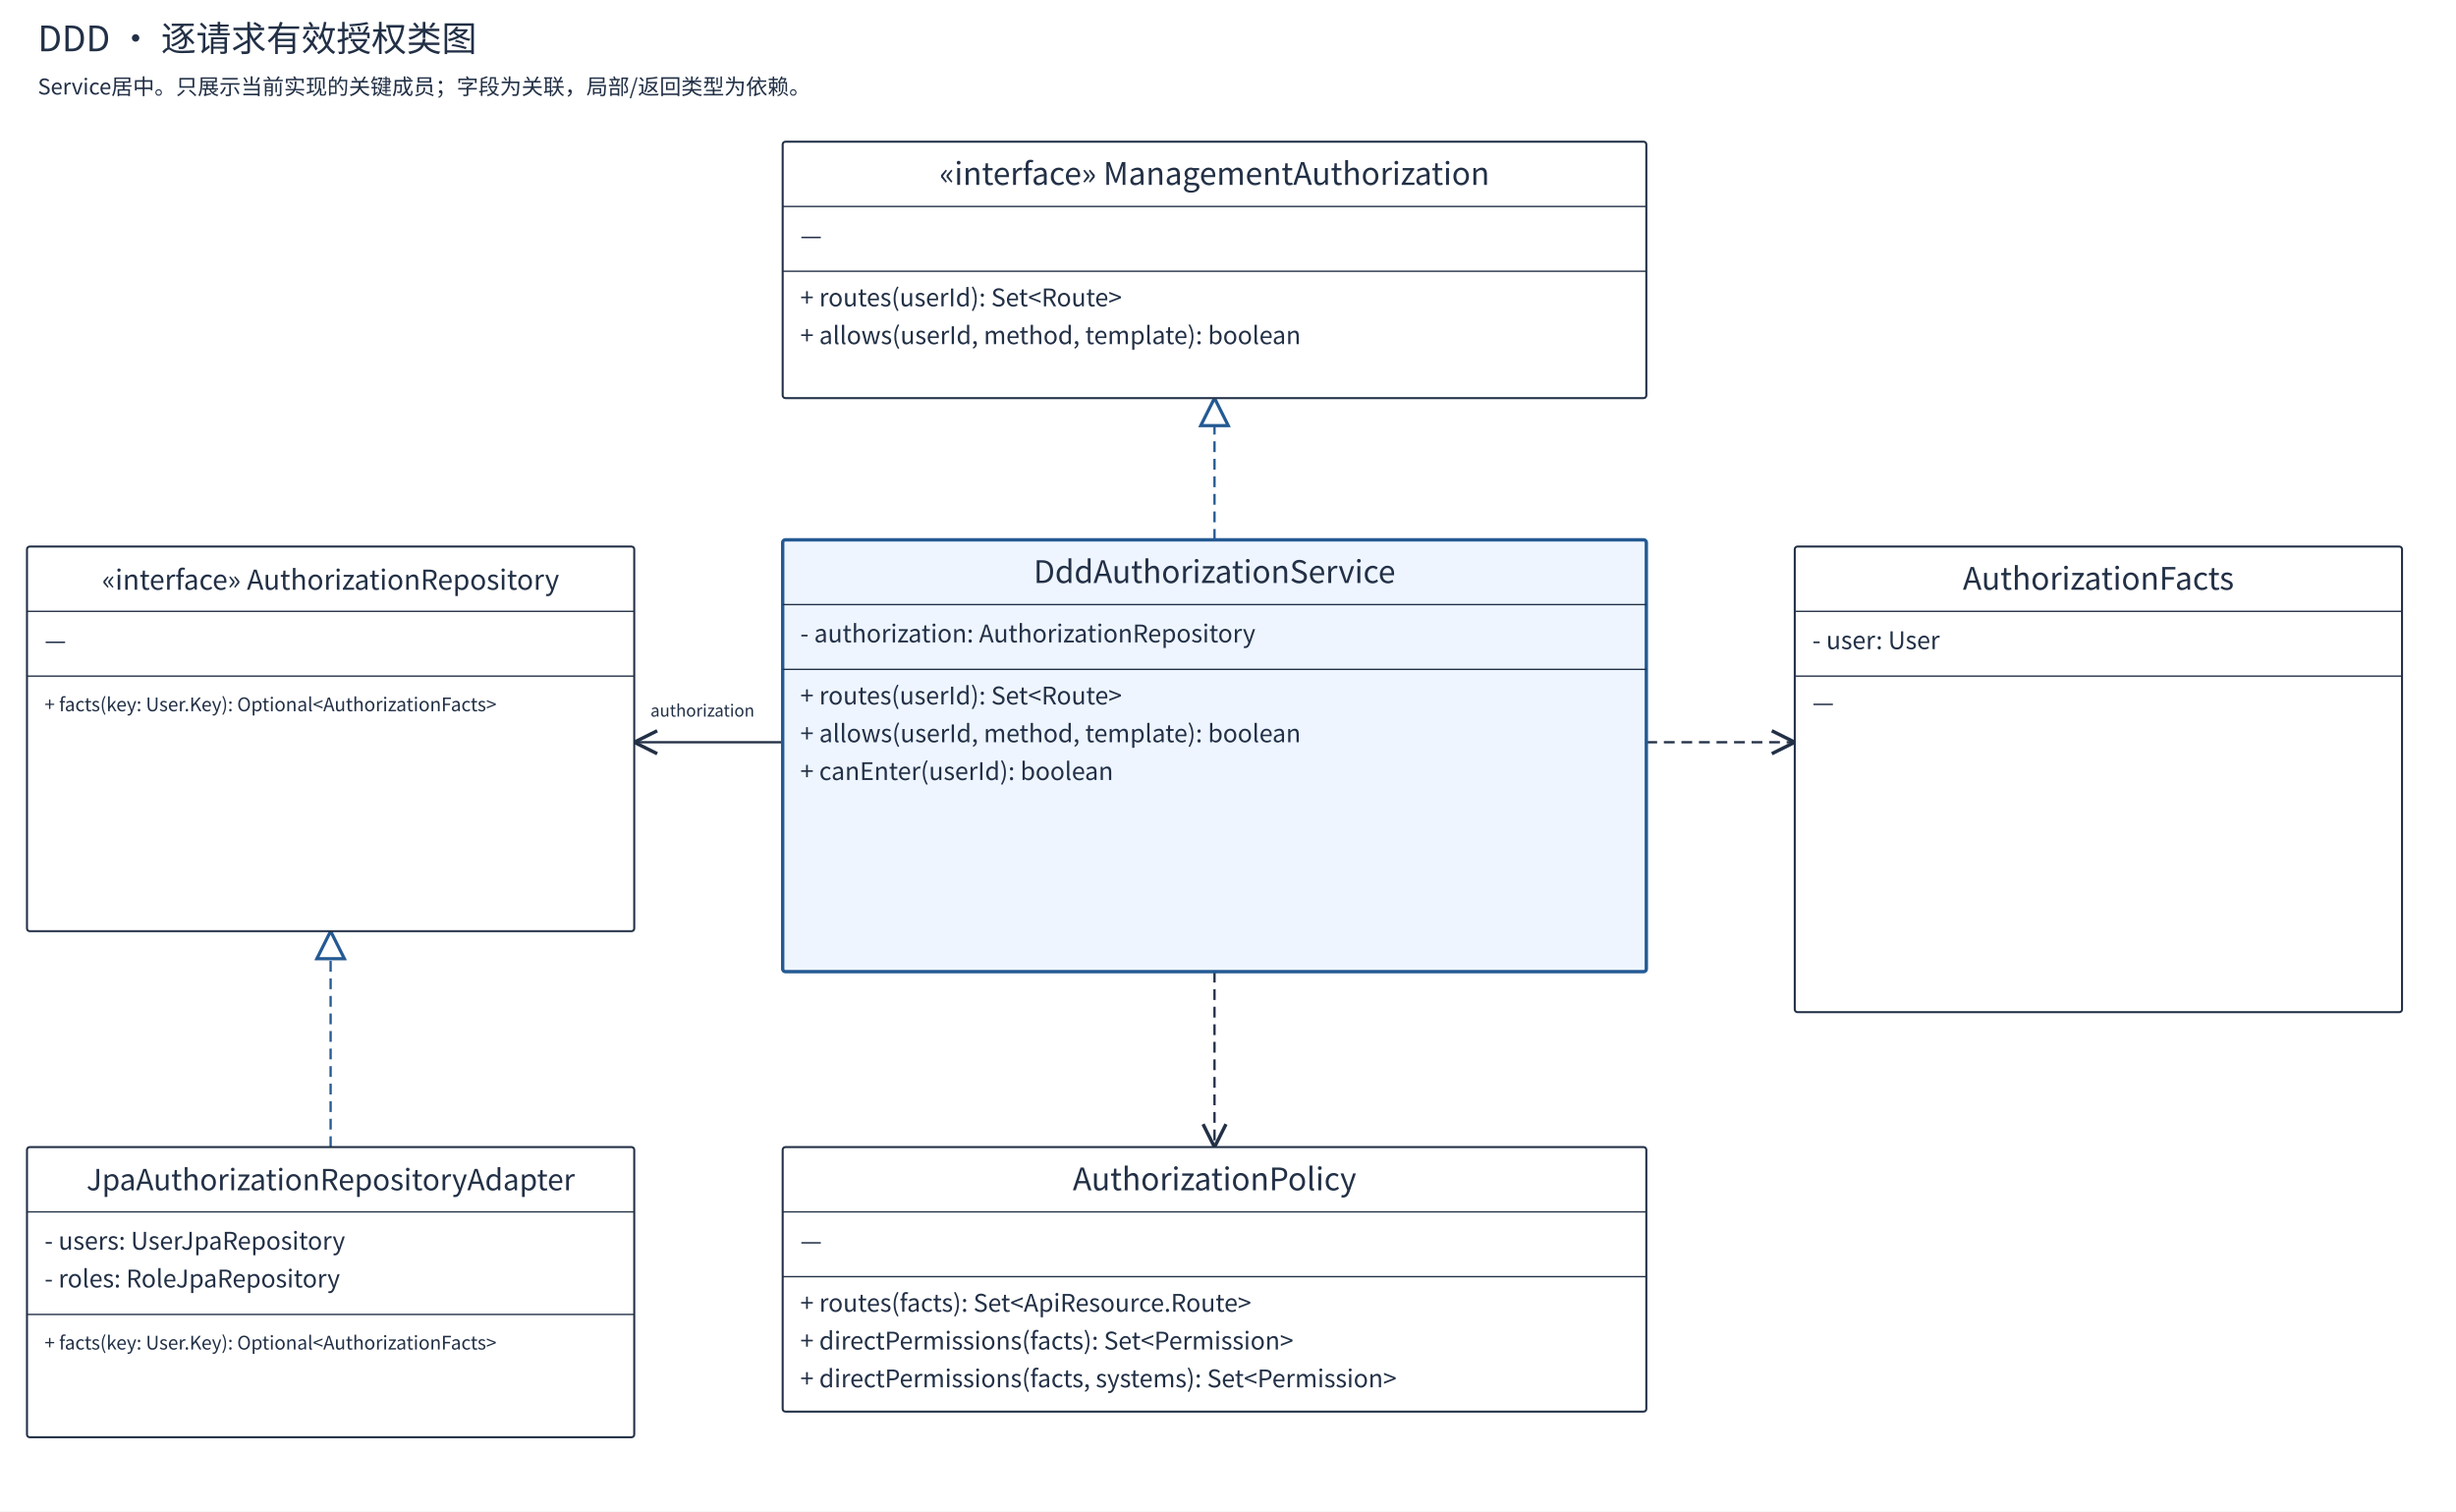
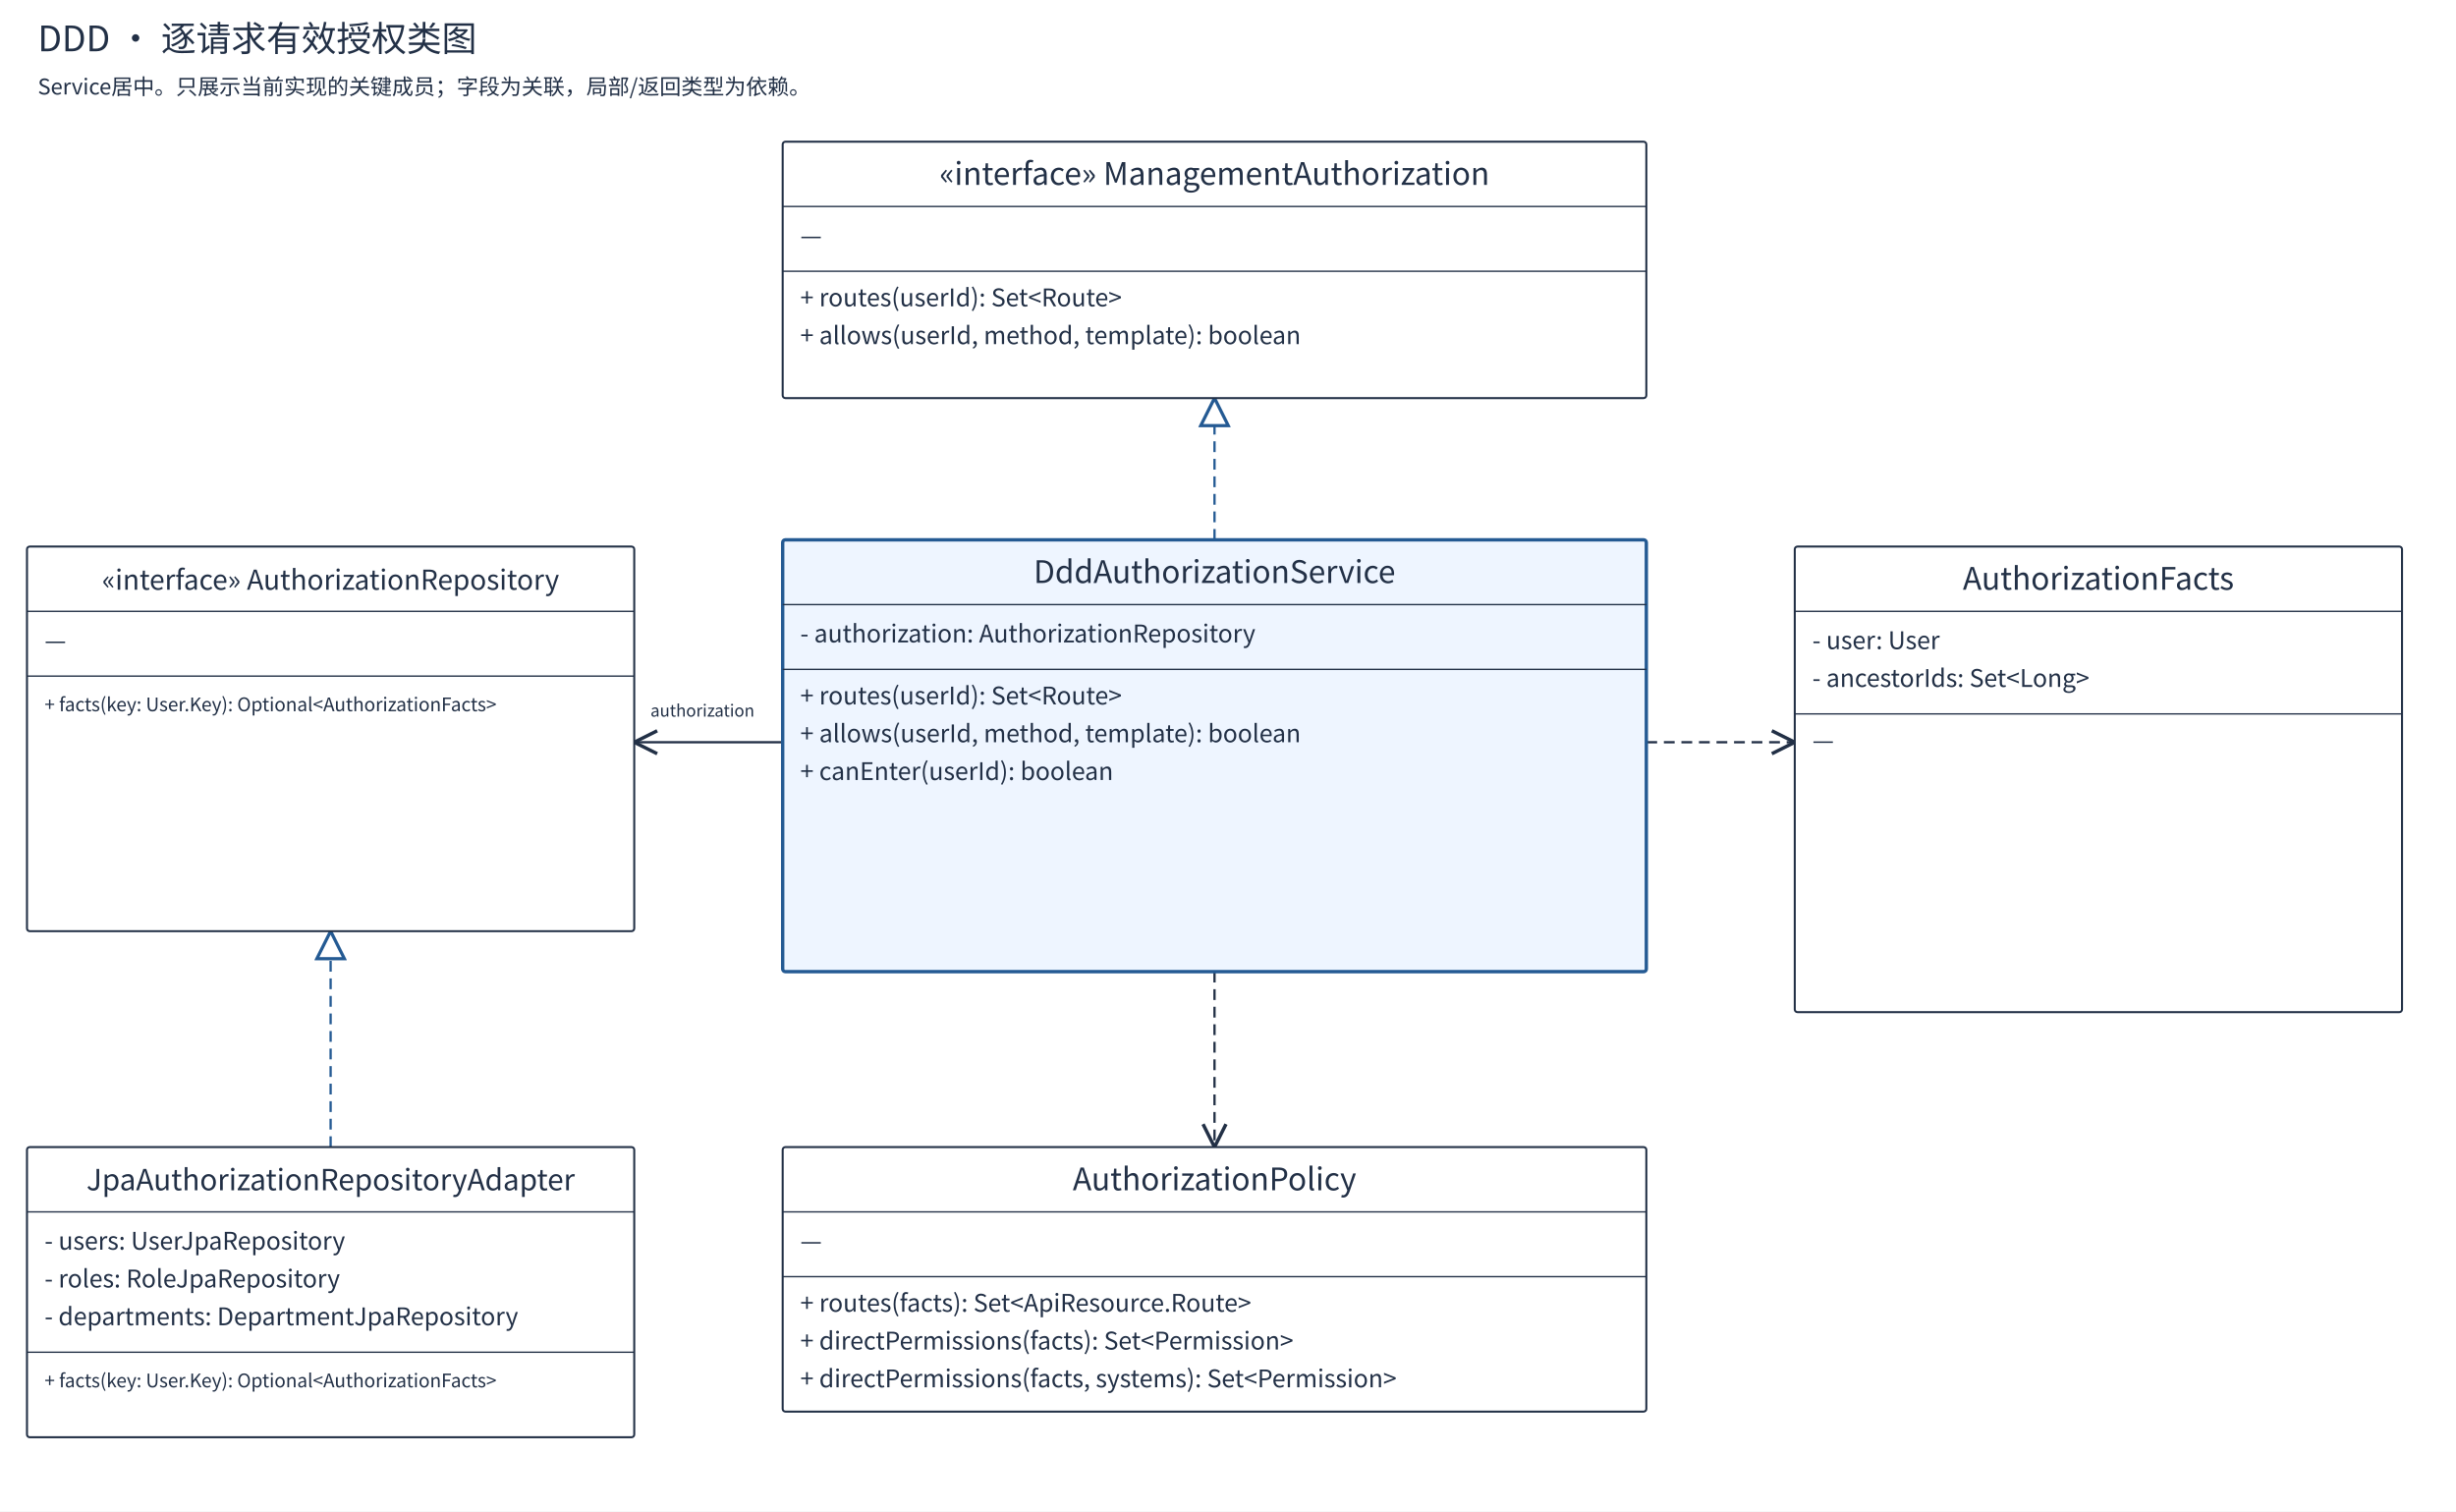
<svg xmlns="http://www.w3.org/2000/svg" width="1820" height="1120" viewBox="0 0 1820 1120">
  <defs>
    <marker id="open" markerWidth="12" markerHeight="12" refX="11" refY="6" orient="auto">
      <path d="M1,1 L11,6 L1,11" fill="none" stroke="#223046" stroke-width="1.5" />
    </marker>
    <marker id="triangle" markerWidth="14" markerHeight="14" refX="13" refY="7" orient="auto">
      <path d="M1,1 L13,7 L1,13 Z" fill="white" stroke="#245a93" stroke-width="1.4" />
    </marker>
    <marker id="filled" markerWidth="12" markerHeight="12" refX="11" refY="6" orient="auto">
      <path d="M1,1 L11,6 L1,11 Z" fill="#223046" />
    </marker>
  </defs>
  <rect width="100%" height="100%" fill="white" />
  <g font-family="Microsoft YaHei,Noto Sans CJK SC,Arial,sans-serif">
    <text x="28" y="38" font-size="26" text-anchor="start" fill="#223046">DDD · 逐请求有效授权类图</text>
    <text x="28" y="70" font-size="16" text-anchor="start" fill="#223046">Service居中。只展示当前实现的关键成员；字段为关联，局部/返回类型为依赖。</text>
    <polyline points="900,400 900,295" fill="none" stroke="#245a93" stroke-width="1.7" stroke-dasharray="8 5" marker-end="url(#triangle)" />
    <polyline points="580,550 470,550" fill="none" stroke="#223046" stroke-width="1.7" marker-end="url(#open)" />
    <text x="482" y="531" font-size="12.256" text-anchor="start" fill="#223046">authorization</text>
    <polyline points="1220,550 1330,550" fill="none" stroke="#223046" stroke-width="1.7" stroke-dasharray="8 5" marker-end="url(#open)" />
    <polyline points="900,720 900,850" fill="none" stroke="#223046" stroke-width="1.7" stroke-dasharray="8 5" marker-end="url(#open)" />
    <polyline points="245,850 245,690" fill="none" stroke="#245a93" stroke-width="1.7" stroke-dasharray="8 5" marker-end="url(#triangle)" />
    <rect x="580" y="400" width="640" height="320" rx="2" fill="#eef5ff" stroke="#245a93" stroke-width="2.5" />
    <path d="M580,448H1220 M580,496H1220" stroke="#223046" />
    <text x="900" y="432" font-size="23" text-anchor="middle" fill="#223046">DddAuthorizationService</text>
    <text x="593" y="476" font-size="18" text-anchor="start" fill="#223046">- authorization: AuthorizationRepository</text>
    <text x="593" y="522" font-size="18" text-anchor="start" fill="#223046">+ routes(userId): Set&lt;Route&gt;</text>
    <text x="593" y="550" font-size="18" text-anchor="start" fill="#223046">+ allows(userId, method, template): boolean</text>
    <text x="593" y="578" font-size="18" text-anchor="start" fill="#223046">+ canEnter(userId): boolean</text>
    <rect x="580" y="105" width="640" height="190" rx="2" fill="white" stroke="#223046" stroke-width="1.5" />
    <path d="M580,153H1220 M580,201H1220" stroke="#223046" />
    <text x="900" y="137" font-size="23" text-anchor="middle" fill="#223046">«interface» ManagementAuthorization</text>
    <text x="593" y="181" font-size="18" text-anchor="start" fill="#223046">—</text>
    <text x="593" y="227" font-size="18" text-anchor="start" fill="#223046">+ routes(userId): Set&lt;Route&gt;</text>
    <text x="593" y="255" font-size="18" text-anchor="start" fill="#223046">+ allows(userId, method, template): boolean</text>
    <rect x="20" y="405" width="450" height="285" rx="2" fill="white" stroke="#223046" stroke-width="1.5" />
    <path d="M20,453H470 M20,501H470" stroke="#223046" />
    <text x="245" y="437" font-size="20.339" text-anchor="middle" fill="#223046">«interface» AuthorizationRepository</text>
    <text x="33" y="481" font-size="18" text-anchor="start" fill="#223046">—</text>
    <text x="33" y="527" font-size="13.82" text-anchor="start" fill="#223046">+ facts(key: User.Key): Optional&lt;AuthorizationFacts&gt;</text>
    <rect x="1330" y="405" width="450" height="345" rx="2" fill="white" stroke="#223046" stroke-width="1.5" />
-     <path d="M1330,453H1780 M1330,501H1780" stroke="#223046" />
+     <path d="M1330,453H1780 M1330,529H1780" stroke="#223046" />
    <text x="1555" y="437" font-size="23" text-anchor="middle" fill="#223046">AuthorizationFacts</text>
    <text x="1343" y="481" font-size="18" text-anchor="start" fill="#223046">- user: User</text>
-     <text x="1343" y="527" font-size="18" text-anchor="start" fill="#223046">—</text>
+     <text x="1343" y="509" font-size="18" text-anchor="start" fill="#223046">- ancestorIds: Set&lt;Long&gt;</text>
+     <text x="1343" y="555" font-size="18" text-anchor="start" fill="#223046">—</text>
    <rect x="580" y="850" width="640" height="196" rx="2" fill="white" stroke="#223046" stroke-width="1.5" />
    <path d="M580,898H1220 M580,946H1220" stroke="#223046" />
    <text x="900" y="882" font-size="23" text-anchor="middle" fill="#223046">AuthorizationPolicy</text>
    <text x="593" y="926" font-size="18" text-anchor="start" fill="#223046">—</text>
    <text x="593" y="972" font-size="18" text-anchor="start" fill="#223046">+ routes(facts): Set&lt;ApiResource.Route&gt;</text>
    <text x="593" y="1000" font-size="18" text-anchor="start" fill="#223046">+ directPermissions(facts): Set&lt;Permission&gt;</text>
    <text x="593" y="1028" font-size="18" text-anchor="start" fill="#223046">+ directPermissions(facts, systems): Set&lt;Permission&gt;</text>
    <rect x="20" y="850" width="450" height="215" rx="2" fill="white" stroke="#223046" stroke-width="1.5" />
-     <path d="M20,898H470 M20,974H470" stroke="#223046" />
+     <path d="M20,898H470 M20,1002H470" stroke="#223046" />
    <text x="245" y="882" font-size="21.572" text-anchor="middle" fill="#223046">JpaAuthorizationRepositoryAdapter</text>
    <text x="33" y="926" font-size="18" text-anchor="start" fill="#223046">- users: UserJpaRepository</text>
    <text x="33" y="954" font-size="18" text-anchor="start" fill="#223046">- roles: RoleJpaRepository</text>
-     <text x="33" y="1000" font-size="13.82" text-anchor="start" fill="#223046">+ facts(key: User.Key): Optional&lt;AuthorizationFacts&gt;</text>
+     <text x="33" y="982" font-size="18" text-anchor="start" fill="#223046">- departments: DepartmentJpaRepository</text>
+     <text x="33" y="1028" font-size="13.82" text-anchor="start" fill="#223046">+ facts(key: User.Key): Optional&lt;AuthorizationFacts&gt;</text>
  </g>
</svg>
